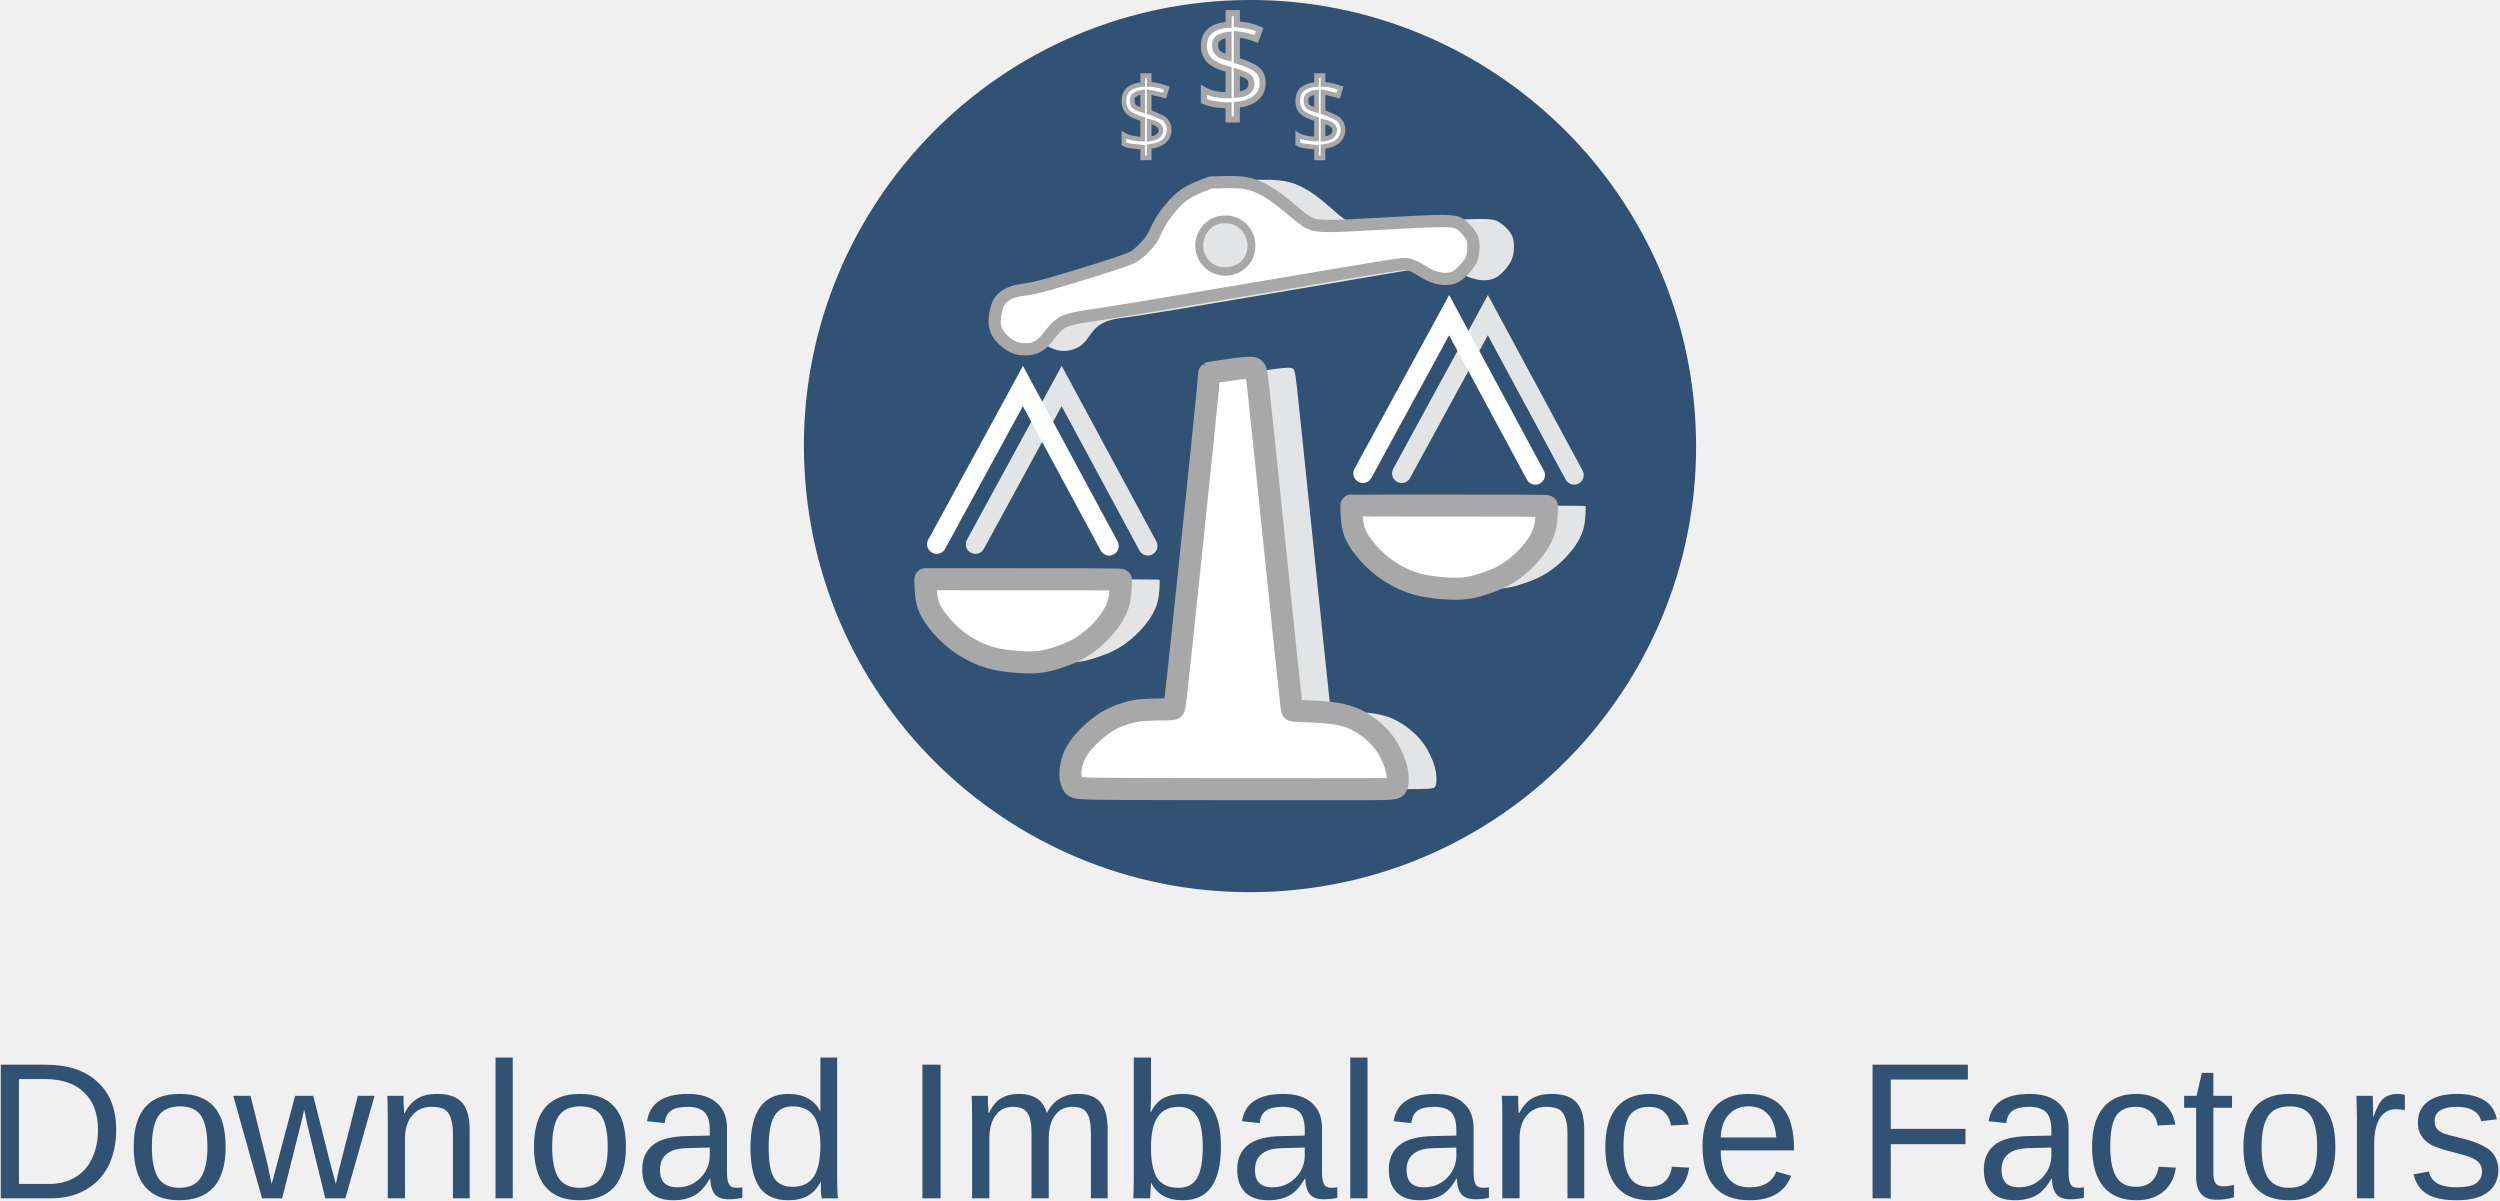
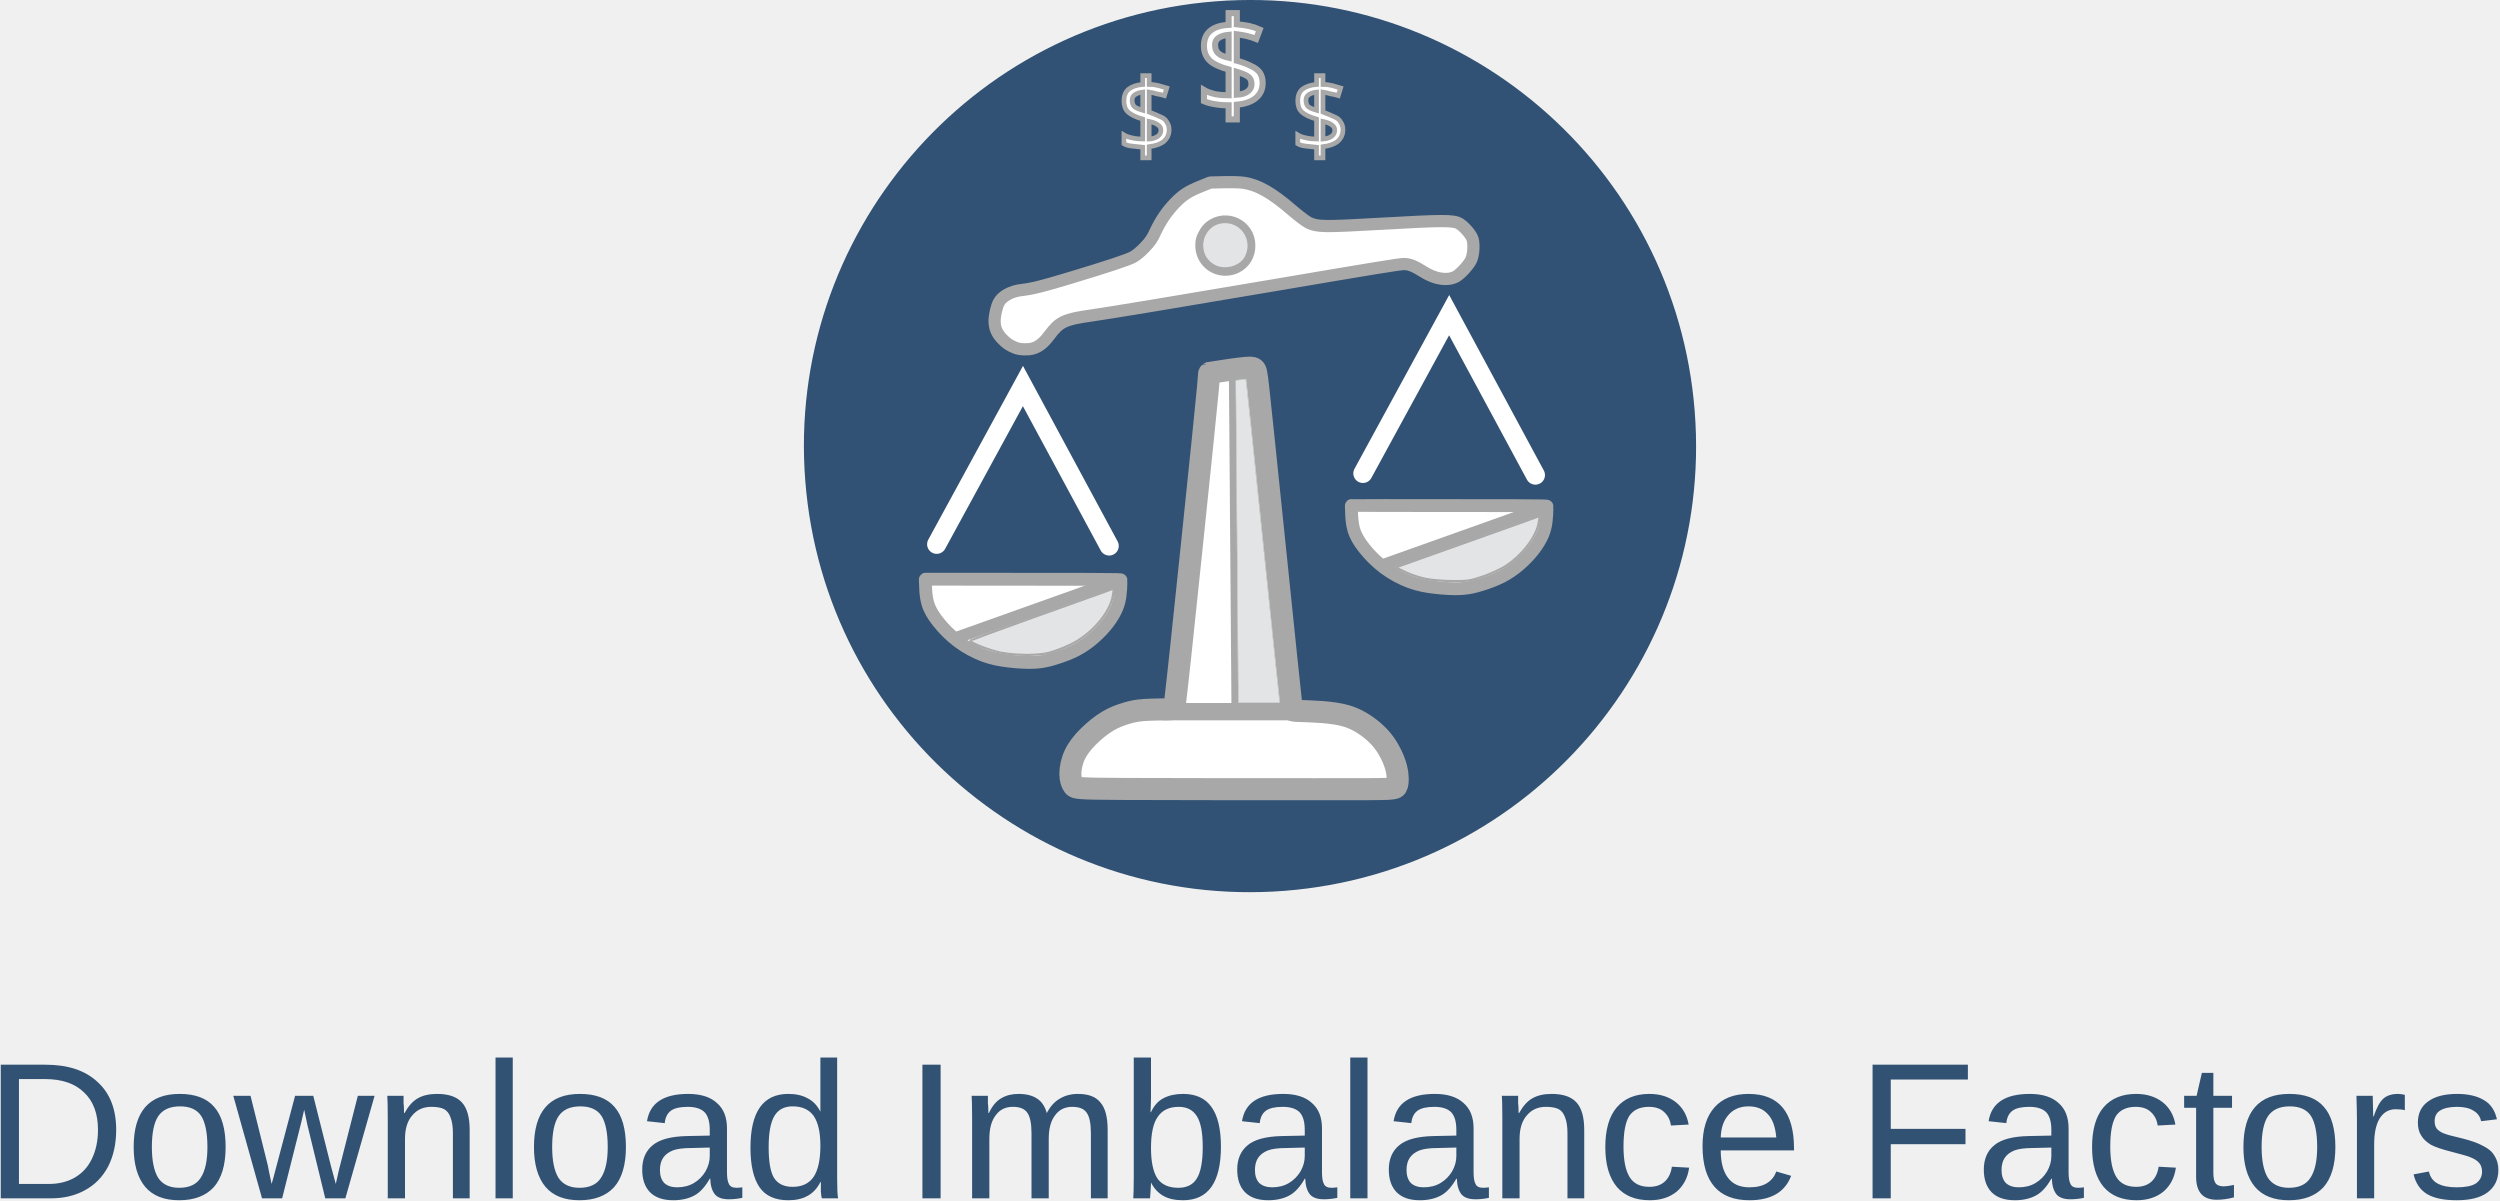
<svg xmlns="http://www.w3.org/2000/svg" width="81.555mm" height="39.169mm" viewBox="0 0 81.555 39.169" version="1.1" id="svg1738">
  <defs id="defs1732">
    <clipPath clipPathUnits="userSpaceOnUse" id="clipPath835">
      <path d="M 0,61.228 H 224.503 V 0 H 0 Z" id="path833" />
    </clipPath>
    <clipPath clipPathUnits="userSpaceOnUse" id="clipPath843">
      <path d="M 0,61.228 H 224.503 V 0 H 0 Z" id="path841" />
    </clipPath>
    <clipPath clipPathUnits="userSpaceOnUse" id="clipPath867">
      <path d="M 0,61.228 H 224.503 V 0 H 0 Z" id="path865" />
    </clipPath>
+     <clipPath clipPathUnits="userSpaceOnUse" id="clipPath835-0">
+       <path d="M 0,61.228 H 224.503 V 0 H 0 Z" id="path833-3" />
+     </clipPath>
+     <clipPath clipPathUnits="userSpaceOnUse" id="clipPath843-6">
+       <path d="M 0,61.228 H 224.503 V 0 H 0 Z" id="path841-1" />
+     </clipPath>
+     <clipPath clipPathUnits="userSpaceOnUse" id="clipPath867-2">
+       <path d="M 0,61.228 H 224.503 V 0 H 0 Z" id="path865-4" />
+     </clipPath>
  </defs>
  <g id="layer1" transform="translate(-105.8349,-140.5332)">
    <g id="g2371">
      <path style="opacity:1;fill:#d03d3d;fill-opacity:1;fill-rule:evenodd;stroke:none;stroke-width:0.179;stroke-linecap:round;stroke-linejoin:round;stroke-miterlimit:4;stroke-dasharray:none;stroke-dashoffset:0;stroke-opacity:1;paint-order:normal" d="" id="path2656" transform="scale(0.2645833)" />
-       <g id="Artboard" transform="matrix(0.2645833,0,0,0.2645833,133.6637,135.9896)">
- </g>
+       <g id="Artboard" transform="matrix(0.2645833,0,0,0.2645833,133.6637,135.9896)" />
      <g aria-label="Download Historical Wind Data" style="font-style:normal;font-variant:normal;font-weight:normal;font-stretch:normal;font-size:13.333px;line-height:1.25;font-family:Arial;-inkscape-font-specification:'Arial, Normal';font-variant-ligatures:normal;font-variant-caps:normal;font-variant-numeric:normal;font-feature-settings:normal;text-align:start;letter-spacing:0px;word-spacing:0px;writing-mode:lr-tb;text-anchor:start;fill:#000000;fill-opacity:1;stroke:none" id="text4854" transform="matrix(0.2645833,0,0,0.2645833,55.75732,106.2673)" />
-       <g id="g3056">
-         <g transform="translate(1.469367,-57.81506)" id="g3026">
-           <circle id="circle3-7-1" r="14.552" cy="-223.552" cx="-128.131" style="opacity:1;fill:#26486c;fill-opacity:0.941;stroke-width:0.265" transform="rotate(175.5357)" />
-           <g id="g2808" transform="translate(0,1.370164)">
-             <path style="fill:#e2e4e5;fill-opacity:1;stroke:none;stroke-width:0.265px;stroke-linecap:butt;stroke-linejoin:miter;stroke-opacity:1" d="m 97.77,47.599 c 0.819,-0.126 2.457,-0.378 3.335,-0.445 0.878,-0.067 0.996,0.051 1.11,0.61 0.114,0.559 0.224,1.559 0.884,7.927 0.66,6.368 1.868,18.098 2.484,24.004 0.616,5.906 0.64,5.985 0.673,6.044 0.034,0.059 0.077,0.098 0.386,0.122 0.309,0.024 0.884,0.031 1.691,0.067 0.807,0.035 1.847,0.098 2.776,0.24 0.929,0.142 1.748,0.362 2.635,0.838 0.887,0.476 1.822,1.193 2.523,1.996 0.701,0.803 1.158,1.685 1.44,2.385 0.281,0.7 0.387,1.218 0.437,1.627 0.05,0.409 0.045,0.71 0.019,0.933 -0.025,0.223 -0.07,0.367 -0.136,0.482 -0.067,0.114 -0.156,0.198 -0.935,0.24 -0.779,0.042 -2.239,0.042 -8.145,0.042 -5.906,0 -16.25,0 -21.557,-0.027 -5.307,-0.027 -5.575,-0.082 -5.787,-0.346 -0.213,-0.264 -0.37,-0.736 -0.37,-1.367 3.33e-4,-0.631 0.157,-1.416 0.496,-2.14 0.339,-0.724 0.859,-1.386 1.517,-2.043 0.658,-0.657 1.437,-1.296 2.184,-1.744 0.748,-0.449 1.457,-0.701 2.079,-0.89 0.622,-0.189 1.158,-0.315 2.023,-0.378 0.866,-0.063 2.095,-0.063 2.717,-0.079 0.622,-0.016 0.654,-0.047 0.699,-0.196 0.045,-0.149 0.112,-0.45 0.753,-6.459 0.641,-6.009 1.863,-17.769 2.487,-23.879 0.624,-6.11 0.652,-6.583 0.666,-6.87 0.014,-0.287 0.014,-0.387 0.028,-0.45 0.014,-0.063 0.041,-0.09 0.055,-0.103 0.014,-0.013 0.014,-0.013 0.833,-0.139 z" id="path2296-4" transform="matrix(0.2890335,0,0,0.2890335,117.0683,195.3485)" />
-             <path style="fill:none;fill-opacity:1;stroke:#e2e4e5;stroke-width:0.626;stroke-linecap:round;stroke-linejoin:miter;stroke-miterlimit:4;stroke-dasharray:none;stroke-opacity:1;paint-order:normal" d="m 136.186,214.733 2.813,-5.162 2.813,5.217" id="path2300-5" />
-             <path style="fill:none;fill-opacity:1;stroke:#e2e4e5;stroke-width:0.626;stroke-linecap:round;stroke-linejoin:miter;stroke-miterlimit:4;stroke-dasharray:none;stroke-opacity:1;paint-order:normal" d="m 150.09,212.421 2.813,-5.162 2.813,5.217" id="path2300-6-2" />
-             <g id="g2325-1" transform="matrix(0.2890335,0,0,0.2890335,117.049,193.8225)" style="fill:#e2e4e5;fill-opacity:1;stroke:none">
-               <path id="path2317-3" d="m 78.001,43.035 c -0.169,0.035 -0.508,0.106 -0.839,0.181 -0.331,0.075 -0.653,0.154 -0.961,0.193 -0.307,0.039 -0.598,0.039 -0.87,0.079 -0.272,0.039 -0.524,0.118 -0.807,0.244 -0.284,0.126 -0.598,0.299 -0.854,0.496 -0.256,0.197 -0.453,0.417 -0.591,0.654 -0.138,0.236 -0.217,0.488 -0.311,0.847 -0.095,0.359 -0.205,0.823 -0.213,1.311 -0.008,0.488 0.087,1 0.315,1.457 0.228,0.457 0.591,0.858 1.043,1.197 0.453,0.339 0.996,0.614 1.532,0.744 0.536,0.13 1.063,0.114 1.567,-0.016 0.504,-0.13 0.984,-0.374 1.35,-0.713 0.366,-0.339 0.618,-0.772 0.933,-1.189 0.315,-0.417 0.693,-0.819 1.24,-1.11 0.547,-0.291 1.264,-0.472 1.744,-0.547 0.48,-0.075 0.724,-0.043 6.616,-1.015 5.892,-0.971 17.452,-2.949 23.4,-3.959 5.947,-1.01 6.292,-1.054 6.641,-1.048 0.349,0.006 0.704,0.061 1.121,0.266 0.417,0.205 0.898,0.559 1.262,0.787 0.365,0.228 0.614,0.33 0.946,0.431 0.332,0.101 0.747,0.201 1.194,0.224 0.447,0.022 0.926,-0.033 1.353,-0.233 0.427,-0.199 0.803,-0.542 1.154,-0.936 0.351,-0.394 0.677,-0.84 0.852,-1.379 0.176,-0.54 0.202,-1.174 0.153,-1.671 -0.048,-0.496 -0.17,-0.855 -0.458,-1.244 -0.287,-0.39 -0.74,-0.811 -1.191,-1.093 -0.451,-0.281 -0.9,-0.423 -3.401,-0.331 -2.501,0.093 -7.051,0.419 -9.618,0.524 -2.567,0.104 -3.15,-0.014 -3.406,-0.073 -0.256,-0.059 -0.185,-0.059 -0.312,-0.108 -0.127,-0.049 -0.453,-0.147 -0.962,-0.525 -0.508,-0.378 -1.198,-1.034 -1.944,-1.655 -0.746,-0.621 -1.548,-1.205 -2.294,-1.626 -0.746,-0.42 -1.437,-0.677 -2.174,-0.819 -0.738,-0.142 -1.523,-0.17 -2.177,-0.178 -0.654,-0.008 -1.178,0.003 -1.531,0.047 -0.354,0.044 -0.537,0.122 -1.001,0.295 -0.464,0.173 -1.2,0.438 -1.788,0.739 -0.588,0.301 -1.034,0.643 -1.485,1.082 -0.451,0.439 -0.919,0.986 -1.309,1.518 -0.39,0.532 -0.705,1.051 -0.91,1.461 -0.205,0.41 -0.299,0.709 -0.441,1.004 -0.142,0.295 -0.331,0.587 -0.634,0.945 -0.303,0.359 -0.72,0.783 -1.087,1.094 -0.366,0.311 -0.681,0.508 -2.454,1.091 -1.773,0.583 -4.999,1.551 -6.613,2.035 -1.614,0.484 -1.614,0.484 -1.784,0.52 z" style="fill:#e2e4e5;fill-opacity:1;stroke:none;stroke-width:0.265px;stroke-linecap:butt;stroke-linejoin:miter;stroke-opacity:1" />
-             </g>
-             <path style="opacity:1;fill:#e2e4e5;fill-opacity:1;fill-rule:evenodd;stroke:none;stroke-width:0.05;stroke-linecap:round;stroke-linejoin:round;stroke-miterlimit:4;stroke-dasharray:none;stroke-dashoffset:0;stroke-opacity:1;paint-order:normal" d="m 138.754,208.315 c -0.194,-0.076 -0.306,-0.154 -0.455,-0.316 -0.156,-0.171 -0.223,-0.339 -0.223,-0.558 4.6e-4,-0.185 0.062,-0.457 0.136,-0.602 0.105,-0.205 0.403,-0.369 0.743,-0.408 0.356,-0.041 0.681,-0.122 1.606,-0.402 1.21,-0.366 1.845,-0.576 2.028,-0.672 0.099,-0.052 0.239,-0.168 0.378,-0.312 0.186,-0.194 0.242,-0.275 0.353,-0.513 0.169,-0.361 0.363,-0.648 0.625,-0.924 0.259,-0.272 0.438,-0.39 0.845,-0.555 l 0.319,-0.129 0.451,-0.011 c 0.274,-0.006 0.531,0.001 0.655,0.021 0.466,0.074 0.904,0.325 1.569,0.897 0.21,0.18 0.448,0.361 0.53,0.401 0.285,0.14 0.494,0.143 2.339,0.038 2.087,-0.119 2.401,-0.118 2.593,5.7e-4 0.163,0.1 0.385,0.364 0.424,0.503 0.052,0.185 0.026,0.522 -0.053,0.685 -0.08,0.166 -0.36,0.467 -0.501,0.538 -0.275,0.14 -0.669,0.08 -1.048,-0.16 -0.298,-0.189 -0.461,-0.254 -0.638,-0.254 -0.144,0 -0.976,0.136 -4.273,0.697 -2.972,0.506 -5.373,0.904 -5.927,0.982 -0.873,0.124 -1.037,0.202 -1.366,0.643 -0.189,0.254 -0.348,0.38 -0.546,0.434 -0.163,0.044 -0.42,0.034 -0.565,-0.023 z m 7.205,-2.632 c 0.273,-0.138 0.425,-0.391 0.425,-0.706 0,-0.653 -0.743,-1.014 -1.266,-0.616 -0.075,0.057 -0.15,0.152 -0.207,0.262 -0.075,0.145 -0.089,0.201 -0.089,0.358 0,0.458 0.378,0.813 0.834,0.783 0.105,-0.006 0.215,-0.036 0.303,-0.081 z" id="path2327-3" />
-             <path style="fill:#e2e4e5;fill-opacity:1;stroke:none;stroke-width:0.265;stroke-linecap:butt;stroke-linejoin:miter;stroke-miterlimit:4;stroke-dasharray:none;stroke-opacity:1" d="m 69.301,75.3 c 3.686,0 11.058,0 14.732,0.013 3.673,0.013 3.648,0.038 3.641,0.074 -0.007,0.037 0.005,0.083 -0.001,0.384 -0.006,0.3 -0.029,0.849 -0.094,1.355 -0.065,0.506 -0.171,0.966 -0.392,1.482 -0.221,0.516 -0.555,1.086 -1.002,1.665 -0.447,0.579 -1.006,1.165 -1.61,1.687 -0.604,0.522 -1.254,0.978 -1.971,1.349 -0.717,0.37 -1.5,0.654 -2.239,0.888 -0.739,0.235 -1.434,0.421 -2.326,0.478 -0.892,0.057 -1.98,-0.016 -2.97,-0.13 -0.99,-0.114 -1.881,-0.27 -2.844,-0.624 -0.963,-0.354 -1.999,-0.905 -2.904,-1.581 -0.905,-0.677 -1.679,-1.478 -2.262,-2.211 -0.583,-0.732 -0.976,-1.395 -1.185,-2.109 -0.209,-0.714 -0.234,-1.48 -0.249,-1.918 -0.015,-0.438 -0.021,-0.55 -0.024,-0.627 -0.003,-0.077 -0.003,-0.121 -0.003,-0.145 2.85e-4,-0.024 8.14e-4,-0.028 0.004,-0.03 0.003,-0.002 0.008,-9.93e-4 0.01,-6.58e-4 0.002,3.35e-4 0.002,3.88e-4 3.689,3.88e-4 z" id="path2338-9" transform="matrix(0.2890335,0,0,0.2890335,116.8557,194.1088)" />
-             <path style="fill:#e2e4e5;fill-opacity:1;stroke:none;stroke-width:0.265;stroke-linecap:butt;stroke-linejoin:miter;stroke-miterlimit:4;stroke-dasharray:none;stroke-opacity:1" d="m 69.301,75.3 c 3.686,0 11.058,0 14.732,0.013 3.673,0.013 3.648,0.038 3.641,0.074 -0.007,0.037 0.005,0.083 -0.001,0.384 -0.006,0.3 -0.029,0.849 -0.094,1.355 -0.065,0.506 -0.171,0.966 -0.392,1.482 -0.221,0.516 -0.555,1.086 -1.002,1.665 -0.447,0.579 -1.006,1.165 -1.61,1.687 -0.604,0.522 -1.254,0.978 -1.971,1.349 -0.717,0.37 -1.5,0.654 -2.239,0.888 -0.739,0.235 -1.434,0.421 -2.326,0.478 -0.892,0.057 -1.98,-0.016 -2.97,-0.13 -0.99,-0.114 -1.881,-0.27 -2.844,-0.624 -0.963,-0.354 -1.999,-0.905 -2.904,-1.581 -0.905,-0.677 -1.679,-1.478 -2.262,-2.211 -0.583,-0.732 -0.976,-1.395 -1.185,-2.109 -0.209,-0.714 -0.234,-1.48 -0.249,-1.918 -0.015,-0.438 -0.021,-0.55 -0.024,-0.627 -0.003,-0.077 -0.003,-0.121 -0.003,-0.145 2.85e-4,-0.024 8.14e-4,-0.028 0.004,-0.03 0.003,-0.002 0.008,-9.93e-4 0.01,-6.58e-4 0.002,3.35e-4 0.002,3.88e-4 3.689,3.88e-4 z" id="path2338-3-8" transform="matrix(0.2890335,0,0,0.2890335,130.7529,191.705)" />
-             <path style="fill:#ffffff;fill-opacity:1;stroke:#a8a8a8;stroke-width:2.488;stroke-linecap:butt;stroke-linejoin:miter;stroke-miterlimit:4;stroke-dasharray:none;stroke-opacity:1" d="m 97.77,47.599 c 0.819,-0.126 2.457,-0.378 3.335,-0.445 0.878,-0.067 0.996,0.051 1.11,0.61 0.114,0.559 0.224,1.559 0.884,7.927 0.66,6.368 1.868,18.098 2.484,24.004 0.616,5.906 0.64,5.985 0.673,6.044 0.034,0.059 0.077,0.098 0.386,0.122 0.309,0.024 0.884,0.031 1.691,0.067 0.807,0.035 1.847,0.098 2.776,0.24 0.929,0.142 1.748,0.362 2.635,0.838 0.887,0.476 1.822,1.193 2.523,1.996 0.701,0.803 1.158,1.685 1.44,2.385 0.281,0.7 0.387,1.218 0.437,1.627 0.05,0.409 0.045,0.71 0.019,0.933 -0.025,0.223 -0.07,0.367 -0.136,0.482 -0.067,0.114 -0.156,0.198 -0.935,0.24 -0.779,0.042 -2.239,0.042 -8.145,0.042 -5.906,0 -16.25,0 -21.557,-0.027 -5.307,-0.027 -5.575,-0.082 -5.787,-0.346 -0.213,-0.264 -0.37,-0.736 -0.37,-1.367 3.33e-4,-0.631 0.157,-1.416 0.496,-2.14 0.339,-0.724 0.859,-1.386 1.517,-2.043 0.658,-0.657 1.437,-1.296 2.184,-1.744 0.748,-0.449 1.457,-0.701 2.079,-0.89 0.622,-0.189 1.158,-0.315 2.023,-0.378 0.866,-0.063 2.095,-0.063 2.717,-0.079 0.622,-0.016 0.654,-0.047 0.699,-0.196 0.045,-0.149 0.112,-0.45 0.753,-6.459 0.641,-6.009 1.863,-17.769 2.487,-23.879 0.624,-6.11 0.652,-6.583 0.666,-6.87 0.014,-0.287 0.014,-0.387 0.028,-0.45 0.014,-0.063 0.041,-0.09 0.055,-0.103 0.014,-0.013 0.014,-0.013 0.833,-0.139 z" id="path2296" transform="matrix(0.2890335,0,0,0.2890335,115.8042,195.3485)" />
-             <path style="fill:none;fill-opacity:1;stroke:#ffffff;stroke-width:0.626;stroke-linecap:round;stroke-linejoin:miter;stroke-miterlimit:4;stroke-dasharray:none;stroke-opacity:1;paint-order:normal" d="m 134.922,214.733 2.813,-5.162 2.813,5.217" id="path2300" />
-             <path style="fill:none;fill-opacity:1;stroke:#ffffff;stroke-width:0.626;stroke-linecap:round;stroke-linejoin:miter;stroke-miterlimit:4;stroke-dasharray:none;stroke-opacity:1;paint-order:normal" d="m 148.826,212.421 2.813,-5.162 2.813,5.217" id="path2300-6" />
-             <path style="opacity:1;fill:#ffffff;fill-opacity:1;fill-rule:evenodd;stroke:#a8a8a8;stroke-width:0.398;stroke-linecap:round;stroke-linejoin:round;stroke-miterlimit:4;stroke-dasharray:none;stroke-dashoffset:0;stroke-opacity:1;paint-order:normal" d="m 137.49,208.323 c -0.194,-0.076 -0.306,-0.154 -0.455,-0.316 -0.156,-0.171 -0.223,-0.339 -0.223,-0.558 4.6e-4,-0.185 0.062,-0.457 0.136,-0.602 0.105,-0.205 0.403,-0.369 0.743,-0.408 0.356,-0.041 0.681,-0.122 1.606,-0.402 1.21,-0.366 1.845,-0.576 2.028,-0.672 0.099,-0.052 0.239,-0.168 0.378,-0.312 0.186,-0.194 0.242,-0.275 0.353,-0.513 0.169,-0.361 0.363,-0.648 0.625,-0.924 0.259,-0.272 0.438,-0.39 0.845,-0.555 l 0.319,-0.129 0.451,-0.011 c 0.274,-0.006 0.531,0.001 0.655,0.021 0.466,0.074 0.904,0.325 1.569,0.897 0.21,0.18 0.448,0.361 0.53,0.401 0.285,0.14 0.494,0.143 2.339,0.038 2.087,-0.119 2.401,-0.118 2.593,5.8e-4 0.162,0.1 0.385,0.364 0.424,0.503 0.052,0.185 0.026,0.522 -0.053,0.685 -0.08,0.166 -0.36,0.467 -0.501,0.538 -0.275,0.14 -0.669,0.08 -1.048,-0.16 -0.298,-0.189 -0.461,-0.254 -0.638,-0.254 -0.144,0 -0.976,0.136 -4.273,0.697 -2.972,0.506 -5.373,0.904 -5.927,0.982 -0.873,0.124 -1.037,0.202 -1.366,0.643 -0.189,0.254 -0.348,0.38 -0.546,0.434 -0.163,0.044 -0.42,0.034 -0.565,-0.023 z m 7.205,-2.632 c 0.273,-0.138 0.425,-0.391 0.425,-0.706 0,-0.653 -0.743,-1.014 -1.266,-0.616 -0.075,0.057 -0.15,0.152 -0.207,0.262 -0.075,0.145 -0.089,0.201 -0.089,0.358 0,0.458 0.378,0.813 0.834,0.783 0.105,-0.006 0.215,-0.036 0.303,-0.081 z" id="path2327" />
-             <path style="fill:#ffffff;fill-opacity:1;stroke:#a8a8a8;stroke-width:2.488;stroke-linecap:butt;stroke-linejoin:miter;stroke-miterlimit:4;stroke-dasharray:none;stroke-opacity:1" d="m 69.301,75.3 c 3.686,0 11.058,0 14.732,0.013 3.673,0.013 3.648,0.038 3.641,0.074 -0.007,0.037 0.005,0.083 -0.001,0.384 -0.006,0.3 -0.029,0.849 -0.094,1.355 -0.065,0.506 -0.171,0.966 -0.392,1.482 -0.221,0.516 -0.555,1.086 -1.002,1.665 -0.447,0.579 -1.006,1.165 -1.61,1.687 -0.604,0.522 -1.254,0.978 -1.971,1.349 -0.717,0.37 -1.5,0.654 -2.239,0.888 -0.739,0.235 -1.434,0.421 -2.326,0.478 -0.892,0.057 -1.98,-0.016 -2.97,-0.13 -0.99,-0.114 -1.881,-0.27 -2.844,-0.624 -0.963,-0.354 -1.999,-0.905 -2.904,-1.581 -0.905,-0.677 -1.679,-1.478 -2.262,-2.211 -0.583,-0.732 -0.976,-1.395 -1.185,-2.109 -0.209,-0.714 -0.234,-1.48 -0.249,-1.918 -0.015,-0.438 -0.021,-0.55 -0.024,-0.627 -0.003,-0.077 -0.003,-0.121 -0.003,-0.145 2.85e-4,-0.024 8.14e-4,-0.028 0.004,-0.03 0.003,-0.002 0.008,-9.93e-4 0.01,-6.58e-4 0.002,3.35e-4 0.002,3.88e-4 3.689,3.88e-4 z" id="path2338" transform="matrix(0.2890335,0,0,0.2890335,115.5916,194.1088)" />
-             <path style="fill:#ffffff;fill-opacity:1;stroke:#a8a8a8;stroke-width:2.488;stroke-linecap:butt;stroke-linejoin:miter;stroke-miterlimit:4;stroke-dasharray:none;stroke-opacity:1" d="m 69.301,75.3 c 3.686,0 11.058,0 14.732,0.013 3.673,0.013 3.648,0.038 3.641,0.074 -0.007,0.037 0.005,0.083 -0.001,0.384 -0.006,0.3 -0.029,0.849 -0.094,1.355 -0.065,0.506 -0.171,0.966 -0.392,1.482 -0.221,0.516 -0.555,1.086 -1.002,1.665 -0.447,0.579 -1.006,1.165 -1.61,1.687 -0.604,0.522 -1.254,0.978 -1.971,1.349 -0.717,0.37 -1.5,0.654 -2.239,0.888 -0.739,0.235 -1.434,0.421 -2.326,0.478 -0.892,0.057 -1.98,-0.016 -2.97,-0.13 -0.99,-0.114 -1.881,-0.27 -2.844,-0.624 -0.963,-0.354 -1.999,-0.905 -2.904,-1.581 -0.905,-0.677 -1.679,-1.478 -2.262,-2.211 -0.583,-0.732 -0.976,-1.395 -1.185,-2.109 -0.209,-0.714 -0.234,-1.48 -0.249,-1.918 -0.015,-0.438 -0.021,-0.55 -0.024,-0.627 -0.003,-0.077 -0.003,-0.121 -0.003,-0.145 2.85e-4,-0.024 8.14e-4,-0.028 0.004,-0.03 0.003,-0.002 0.008,-9.93e-4 0.01,-6.58e-4 0.002,3.35e-4 0.002,3.88e-4 3.689,3.88e-4 z" id="path2338-3" transform="matrix(0.2890335,0,0,0.2890335,129.4888,191.705)" />
-             <path id="path2654" d="m 144.18,205.712 c -0.366,-0.08 -0.61,-0.41 -0.586,-0.793 0.016,-0.247 0.192,-0.505 0.422,-0.618 0.112,-0.055 0.13,-0.058 0.316,-0.058 0.184,0 0.204,0.004 0.317,0.057 0.312,0.148 0.478,0.459 0.425,0.798 -0.05,0.322 -0.281,0.558 -0.606,0.62 -0.118,0.022 -0.162,0.021 -0.288,-0.006 z" style="opacity:1;fill:none;fill-opacity:1;fill-rule:evenodd;stroke:none;stroke-width:0.018;stroke-linecap:round;stroke-linejoin:round;stroke-miterlimit:4;stroke-dasharray:none;stroke-dashoffset:0;stroke-opacity:1;paint-order:normal" />
-             <path id="path2658" d="m 143.965,205.601 c -0.628,-0.383 -0.356,-1.354 0.377,-1.343 0.55,0.008 0.89,0.592 0.634,1.088 -0.169,0.326 -0.682,0.456 -1.011,0.255 z" style="opacity:1;fill:#e2e4e5;fill-opacity:1;fill-rule:evenodd;stroke:none;stroke-width:0.051;stroke-linecap:round;stroke-linejoin:round;stroke-miterlimit:4;stroke-dasharray:none;stroke-dashoffset:0;stroke-opacity:1;paint-order:normal" />
-           </g>
-           <g id="g2790" transform="matrix(1.226054,0,0,1.226054,-32.80601,-44.96974)">
-             <text id="text2712" y="202.5" x="146.238" style="font-style:normal;font-variant:normal;font-weight:normal;font-stretch:normal;font-size:2.677px;line-height:1.25;font-family:'Times New Roman';-inkscape-font-specification:'Times New Roman, Normal';font-variant-ligatures:normal;font-variant-caps:normal;font-variant-numeric:normal;font-feature-settings:normal;text-align:start;letter-spacing:0px;word-spacing:0px;writing-mode:lr-tb;text-anchor:start;fill:#ffffff;fill-opacity:1;stroke:#a8a8a8;stroke-width:0.125;stroke-opacity:1" xml:space="preserve">
-               <tspan style="font-style:normal;font-variant:normal;font-weight:normal;font-stretch:normal;font-size:2.677px;font-family:'Eras Demi ITC';-inkscape-font-specification:'Eras Demi ITC, Normal';font-variant-ligatures:normal;font-variant-caps:normal;font-variant-numeric:normal;font-feature-settings:normal;text-align:start;writing-mode:lr-tb;text-anchor:start;fill:#ffffff;fill-opacity:1;stroke:#a8a8a8;stroke-width:0.125;stroke-opacity:1" y="202.5" x="146.238" id="tspan2710">$</tspan>
-             </text>
-             <text id="text2712-2" y="201.433" x="143.697" style="font-style:normal;font-variant:normal;font-weight:normal;font-stretch:normal;font-size:3.447px;line-height:1.25;font-family:'Times New Roman';-inkscape-font-specification:'Times New Roman, Normal';font-variant-ligatures:normal;font-variant-caps:normal;font-variant-numeric:normal;font-feature-settings:normal;text-align:start;letter-spacing:0px;word-spacing:0px;writing-mode:lr-tb;text-anchor:start;fill:#ffffff;fill-opacity:1;stroke:#a8a8a8;stroke-width:0.162;stroke-opacity:1" xml:space="preserve">
-               <tspan style="font-style:normal;font-variant:normal;font-weight:normal;font-stretch:normal;font-size:3.447px;font-family:'Eras Demi ITC';-inkscape-font-specification:'Eras Demi ITC, Normal';font-variant-ligatures:normal;font-variant-caps:normal;font-variant-numeric:normal;font-feature-settings:normal;text-align:start;writing-mode:lr-tb;text-anchor:start;fill:#ffffff;fill-opacity:1;stroke:#a8a8a8;stroke-width:0.162;stroke-opacity:1" y="201.433" x="143.697" id="tspan2710-2">$</tspan>
-             </text>
-             <text id="text2712-8" y="202.5" x="141.612" style="font-style:normal;font-variant:normal;font-weight:normal;font-stretch:normal;font-size:2.677px;line-height:1.25;font-family:'Times New Roman';-inkscape-font-specification:'Times New Roman, Normal';font-variant-ligatures:normal;font-variant-caps:normal;font-variant-numeric:normal;font-feature-settings:normal;text-align:start;letter-spacing:0px;word-spacing:0px;writing-mode:lr-tb;text-anchor:start;fill:#ffffff;fill-opacity:1;stroke:#a8a8a8;stroke-width:0.125;stroke-opacity:1" xml:space="preserve">
-               <tspan style="font-style:normal;font-variant:normal;font-weight:normal;font-stretch:normal;font-size:2.677px;font-family:'Eras Demi ITC';-inkscape-font-specification:'Eras Demi ITC, Normal';font-variant-ligatures:normal;font-variant-caps:normal;font-variant-numeric:normal;font-feature-settings:normal;text-align:start;writing-mode:lr-tb;text-anchor:start;fill:#ffffff;fill-opacity:1;stroke:#a8a8a8;stroke-width:0.125;stroke-opacity:1" y="202.5" x="141.612" id="tspan2710-1">$</tspan>
-             </text>
-           </g>
-         </g>
-         <text x="105.345" y="179.628" id="text846" style="font-style:normal;font-variant:normal;font-weight:normal;font-stretch:normal;font-size:6.35px;line-height:1.25;font-family:Arial;-inkscape-font-specification:'Arial, Normal';font-variant-ligatures:normal;font-variant-caps:normal;font-variant-numeric:normal;font-feature-settings:normal;text-align:start;letter-spacing:0px;word-spacing:0px;writing-mode:lr-tb;text-anchor:start;fill:#27496d;fill-opacity:0.941;stroke:none;stroke-width:0.265" xml:space="preserve">
-           <tspan style="stroke-width:0.265" y="179.628" x="105.345" id="tspan844">Download Imbalance Factors</tspan>
+       <circle id="circle3-7-1" r="14.552" cy="-166.027" cx="-134.096" style="opacity:1;fill:#26486c;fill-opacity:0.941;stroke-width:0.265" transform="rotate(175.5357)" />
+       <path transform="matrix(0.2890335,0,0,0.2890335,117.2736,138.9036)" id="path2296" d="m 97.77,47.599 c 0.819,-0.126 2.457,-0.378 3.335,-0.445 0.878,-0.067 0.996,0.051 1.11,0.61 0.114,0.559 0.224,1.559 0.884,7.927 0.66,6.368 1.868,18.098 2.484,24.004 0.616,5.906 0.64,5.985 0.673,6.044 0.034,0.059 0.077,0.098 0.386,0.122 0.309,0.024 0.884,0.031 1.691,0.067 0.807,0.035 1.847,0.098 2.776,0.24 0.929,0.142 1.748,0.362 2.635,0.838 0.887,0.476 1.822,1.193 2.523,1.996 0.701,0.803 1.158,1.685 1.44,2.385 0.281,0.7 0.387,1.218 0.437,1.627 0.05,0.409 0.045,0.71 0.019,0.933 -0.025,0.223 -0.07,0.367 -0.136,0.482 -0.067,0.114 -0.156,0.198 -0.935,0.24 -0.779,0.042 -2.239,0.042 -8.145,0.042 -5.906,0 -16.25,0 -21.557,-0.027 -5.307,-0.027 -5.575,-0.082 -5.787,-0.346 -0.213,-0.264 -0.37,-0.736 -0.37,-1.367 3.33e-4,-0.631 0.157,-1.416 0.496,-2.14 0.339,-0.724 0.859,-1.386 1.517,-2.043 0.658,-0.657 1.437,-1.296 2.184,-1.744 0.748,-0.449 1.457,-0.701 2.079,-0.89 0.622,-0.189 1.158,-0.315 2.023,-0.378 0.866,-0.063 2.095,-0.063 2.717,-0.079 0.622,-0.016 0.654,-0.047 0.699,-0.196 0.045,-0.149 0.112,-0.45 0.753,-6.459 0.641,-6.009 1.863,-17.769 2.487,-23.879 0.624,-6.11 0.652,-6.583 0.666,-6.87 0.014,-0.287 0.014,-0.387 0.028,-0.45 0.014,-0.063 0.041,-0.09 0.055,-0.103 0.014,-0.013 0.014,-0.013 0.833,-0.139 z" style="fill:#ffffff;fill-opacity:1;stroke:#a8a8a8;stroke-width:2.488;stroke-linecap:butt;stroke-linejoin:miter;stroke-miterlimit:4;stroke-dasharray:none;stroke-opacity:1" />
+       <path id="path2300" d="m 136.392,158.288 2.813,-5.162 2.813,5.217" style="fill:none;fill-opacity:1;stroke:#ffffff;stroke-width:0.626;stroke-linecap:round;stroke-linejoin:miter;stroke-miterlimit:4;stroke-dasharray:none;stroke-opacity:1;paint-order:normal" />
+       <path id="path2300-6" d="m 150.296,155.976 2.813,-5.162 2.813,5.217" style="fill:none;fill-opacity:1;stroke:#ffffff;stroke-width:0.626;stroke-linecap:round;stroke-linejoin:miter;stroke-miterlimit:4;stroke-dasharray:none;stroke-opacity:1;paint-order:normal" />
+       <path id="path2327" d="m 138.959,151.879 c -0.194,-0.076 -0.306,-0.154 -0.455,-0.316 -0.156,-0.171 -0.223,-0.339 -0.223,-0.558 4.6e-4,-0.185 0.062,-0.457 0.136,-0.602 0.105,-0.205 0.403,-0.369 0.743,-0.408 0.356,-0.041 0.681,-0.122 1.606,-0.402 1.21,-0.366 1.845,-0.576 2.028,-0.672 0.099,-0.052 0.239,-0.168 0.378,-0.312 0.186,-0.194 0.242,-0.275 0.353,-0.513 0.169,-0.361 0.363,-0.648 0.625,-0.924 0.259,-0.272 0.438,-0.39 0.845,-0.555 l 0.319,-0.129 0.451,-0.011 c 0.274,-0.006 0.531,0.001 0.655,0.021 0.466,0.074 0.904,0.325 1.569,0.897 0.21,0.18 0.448,0.361 0.53,0.401 0.285,0.14 0.494,0.143 2.339,0.038 2.087,-0.119 2.401,-0.118 2.593,5.8e-4 0.162,0.1 0.385,0.364 0.424,0.503 0.052,0.185 0.026,0.522 -0.053,0.685 -0.08,0.166 -0.36,0.467 -0.501,0.538 -0.275,0.14 -0.669,0.08 -1.048,-0.16 -0.298,-0.189 -0.461,-0.254 -0.638,-0.254 -0.144,0 -0.976,0.136 -4.273,0.697 -2.972,0.506 -5.373,0.904 -5.927,0.982 -0.873,0.124 -1.037,0.202 -1.366,0.643 -0.189,0.254 -0.348,0.38 -0.546,0.434 -0.163,0.044 -0.42,0.034 -0.565,-0.023 z m 7.205,-2.632 c 0.273,-0.138 0.425,-0.391 0.425,-0.706 0,-0.653 -0.743,-1.014 -1.266,-0.616 -0.075,0.057 -0.15,0.152 -0.207,0.262 -0.075,0.145 -0.089,0.201 -0.089,0.358 0,0.458 0.378,0.813 0.834,0.783 0.105,-0.006 0.215,-0.036 0.303,-0.081 z" style="opacity:1;fill:#ffffff;fill-opacity:1;fill-rule:evenodd;stroke:#a8a8a8;stroke-width:0.398;stroke-linecap:round;stroke-linejoin:round;stroke-miterlimit:4;stroke-dasharray:none;stroke-dashoffset:0;stroke-opacity:1;paint-order:normal" />
+       <path transform="matrix(0.2890335,0,0,0.2890335,117.061,137.6639)" id="path2338" d="m 69.301,75.3 c 3.686,0 11.058,0 14.732,0.013 3.673,0.013 3.648,0.038 3.641,0.074 -0.007,0.037 0.005,0.083 -0.001,0.384 -0.006,0.3 -0.029,0.849 -0.094,1.355 -0.065,0.506 -0.171,0.966 -0.392,1.482 -0.221,0.516 -0.555,1.086 -1.002,1.665 -0.447,0.579 -1.006,1.165 -1.61,1.687 -0.604,0.522 -1.254,0.978 -1.971,1.349 -0.717,0.37 -1.5,0.654 -2.239,0.888 -0.739,0.235 -1.434,0.421 -2.326,0.478 -0.892,0.057 -1.98,-0.016 -2.97,-0.13 -0.99,-0.114 -1.881,-0.27 -2.844,-0.624 -0.963,-0.354 -1.999,-0.905 -2.904,-1.581 -0.905,-0.677 -1.679,-1.478 -2.262,-2.211 -0.583,-0.732 -0.976,-1.395 -1.185,-2.109 -0.209,-0.714 -0.234,-1.48 -0.249,-1.918 -0.015,-0.438 -0.021,-0.55 -0.024,-0.627 -0.003,-0.077 -0.003,-0.121 -0.003,-0.145 2.85e-4,-0.024 8.14e-4,-0.028 0.004,-0.03 0.003,-0.002 0.008,-9.93e-4 0.01,-6.58e-4 0.002,3.35e-4 0.002,3.88e-4 3.689,3.88e-4 z" style="fill:#ffffff;fill-opacity:1;stroke:#a8a8a8;stroke-width:1.45;stroke-linecap:butt;stroke-linejoin:miter;stroke-miterlimit:4;stroke-dasharray:none;stroke-opacity:1" />
+       <path transform="matrix(0.2890335,0,0,0.2890335,130.9582,135.2601)" id="path2338-3" d="m 69.301,75.3 c 3.686,0 11.058,0 14.732,0.013 3.673,0.013 3.648,0.038 3.641,0.074 -0.007,0.037 0.005,0.083 -0.001,0.384 -0.006,0.3 -0.029,0.849 -0.094,1.355 -0.065,0.506 -0.171,0.966 -0.392,1.482 -0.221,0.516 -0.555,1.086 -1.002,1.665 -0.447,0.579 -1.006,1.165 -1.61,1.687 -0.604,0.522 -1.254,0.978 -1.971,1.349 -0.717,0.37 -1.5,0.654 -2.239,0.888 -0.739,0.235 -1.434,0.421 -2.326,0.478 -0.892,0.057 -1.98,-0.016 -2.97,-0.13 -0.99,-0.114 -1.881,-0.27 -2.844,-0.624 -0.963,-0.354 -1.999,-0.905 -2.904,-1.581 -0.905,-0.677 -1.679,-1.478 -2.262,-2.211 -0.583,-0.732 -0.976,-1.395 -1.185,-2.109 -0.209,-0.714 -0.234,-1.48 -0.249,-1.918 -0.015,-0.438 -0.021,-0.55 -0.024,-0.627 -0.003,-0.077 -0.003,-0.121 -0.003,-0.145 2.85e-4,-0.024 8.14e-4,-0.028 0.004,-0.03 0.003,-0.002 0.008,-9.93e-4 0.01,-6.58e-4 0.002,3.35e-4 0.002,3.88e-4 3.689,3.88e-4 z" style="fill:#ffffff;fill-opacity:1;stroke:#a8a8a8;stroke-width:1.45;stroke-linecap:butt;stroke-linejoin:miter;stroke-miterlimit:4;stroke-dasharray:none;stroke-opacity:1" />
+       <path style="opacity:1;fill:none;fill-opacity:1;fill-rule:evenodd;stroke:none;stroke-width:0.018;stroke-linecap:round;stroke-linejoin:round;stroke-miterlimit:4;stroke-dasharray:none;stroke-dashoffset:0;stroke-opacity:1;paint-order:normal" d="m 145.65,149.267 c -0.366,-0.08 -0.61,-0.41 -0.586,-0.793 0.016,-0.247 0.192,-0.505 0.422,-0.618 0.112,-0.055 0.13,-0.058 0.316,-0.058 0.184,0 0.204,0.004 0.317,0.057 0.312,0.148 0.478,0.459 0.425,0.798 -0.05,0.322 -0.281,0.558 -0.606,0.62 -0.118,0.022 -0.162,0.021 -0.288,-0.006 z" id="path2654" />
+       <path style="opacity:1;fill:#e2e4e5;fill-opacity:1;fill-rule:evenodd;stroke:none;stroke-width:0.051;stroke-linecap:round;stroke-linejoin:round;stroke-miterlimit:4;stroke-dasharray:none;stroke-dashoffset:0;stroke-opacity:1;paint-order:normal" d="m 145.435,149.156 c -0.628,-0.383 -0.356,-1.354 0.377,-1.343 0.55,0.008 0.89,0.592 0.634,1.088 -0.169,0.326 -0.682,0.456 -1.011,0.255 z" id="path2658" />
+       <g id="g2790" transform="matrix(1.226054,0,0,1.226054,-31.33664,-102.7848)">
+         <text id="text2712" y="202.5" x="146.238" style="font-style:normal;font-variant:normal;font-weight:normal;font-stretch:normal;font-size:2.677px;line-height:1.25;font-family:'Times New Roman';-inkscape-font-specification:'Times New Roman, Normal';font-variant-ligatures:normal;font-variant-caps:normal;font-variant-numeric:normal;font-feature-settings:normal;text-align:start;letter-spacing:0px;word-spacing:0px;writing-mode:lr-tb;text-anchor:start;fill:#ffffff;fill-opacity:1;stroke:#a8a8a8;stroke-width:0.125;stroke-opacity:1" xml:space="preserve">
+           <tspan style="font-style:normal;font-variant:normal;font-weight:normal;font-stretch:normal;font-size:2.677px;font-family:'Eras Demi ITC';-inkscape-font-specification:'Eras Demi ITC, Normal';font-variant-ligatures:normal;font-variant-caps:normal;font-variant-numeric:normal;font-feature-settings:normal;text-align:start;writing-mode:lr-tb;text-anchor:start;fill:#ffffff;fill-opacity:1;stroke:#a8a8a8;stroke-width:0.125;stroke-opacity:1" y="202.5" x="146.238" id="tspan2710">$</tspan>
+         </text>
+         <text id="text2712-2" y="201.433" x="143.697" style="font-style:normal;font-variant:normal;font-weight:normal;font-stretch:normal;font-size:3.447px;line-height:1.25;font-family:'Times New Roman';-inkscape-font-specification:'Times New Roman, Normal';font-variant-ligatures:normal;font-variant-caps:normal;font-variant-numeric:normal;font-feature-settings:normal;text-align:start;letter-spacing:0px;word-spacing:0px;writing-mode:lr-tb;text-anchor:start;fill:#ffffff;fill-opacity:1;stroke:#a8a8a8;stroke-width:0.162;stroke-opacity:1" xml:space="preserve">
+           <tspan style="font-style:normal;font-variant:normal;font-weight:normal;font-stretch:normal;font-size:3.447px;font-family:'Eras Demi ITC';-inkscape-font-specification:'Eras Demi ITC, Normal';font-variant-ligatures:normal;font-variant-caps:normal;font-variant-numeric:normal;font-feature-settings:normal;text-align:start;writing-mode:lr-tb;text-anchor:start;fill:#ffffff;fill-opacity:1;stroke:#a8a8a8;stroke-width:0.162;stroke-opacity:1" y="201.433" x="143.697" id="tspan2710-2">$</tspan>
+         </text>
+         <text id="text2712-8" y="202.5" x="141.612" style="font-style:normal;font-variant:normal;font-weight:normal;font-stretch:normal;font-size:2.677px;line-height:1.25;font-family:'Times New Roman';-inkscape-font-specification:'Times New Roman, Normal';font-variant-ligatures:normal;font-variant-caps:normal;font-variant-numeric:normal;font-feature-settings:normal;text-align:start;letter-spacing:0px;word-spacing:0px;writing-mode:lr-tb;text-anchor:start;fill:#ffffff;fill-opacity:1;stroke:#a8a8a8;stroke-width:0.125;stroke-opacity:1" xml:space="preserve">
+           <tspan style="font-style:normal;font-variant:normal;font-weight:normal;font-stretch:normal;font-size:2.677px;font-family:'Eras Demi ITC';-inkscape-font-specification:'Eras Demi ITC, Normal';font-variant-ligatures:normal;font-variant-caps:normal;font-variant-numeric:normal;font-feature-settings:normal;text-align:start;writing-mode:lr-tb;text-anchor:start;fill:#ffffff;fill-opacity:1;stroke:#a8a8a8;stroke-width:0.125;stroke-opacity:1" y="202.5" x="141.612" id="tspan2710-1">$</tspan>
        </text>
      </g>
+       <text xml:space="preserve" style="font-style:normal;font-variant:normal;font-weight:normal;font-stretch:normal;font-size:6.35px;line-height:1.25;font-family:Arial;-inkscape-font-specification:'Arial, Normal';font-variant-ligatures:normal;font-variant-caps:normal;font-variant-numeric:normal;font-feature-settings:normal;text-align:start;letter-spacing:0px;word-spacing:0px;writing-mode:lr-tb;text-anchor:start;fill:#27496d;fill-opacity:0.941;stroke:none;stroke-width:0.265" id="text846" y="179.628" x="105.345">
+         <tspan id="tspan844" x="105.345" y="179.628" style="stroke-width:0.265">Download Imbalance Factors</tspan>
+       </text>
+       <path style="fill:none;stroke:#a8a8a8;stroke-width:0.265;stroke-linecap:round;stroke-linejoin:miter;stroke-opacity:1;stroke-miterlimit:4;stroke-dasharray:none" d="m 146.126,165.905 c -0.033,-4.098 -0.067,-8.197 -0.1,-12.294" id="path950" transform="matrix(0.825065,0,0,0.8759928,25.55374,18.31615)" />
+       <path style="fill:none;stroke:#a8a8a8;stroke-width:0.565;stroke-linecap:round;stroke-linejoin:miter;stroke-miterlimit:4;stroke-dasharray:none;stroke-opacity:1" d="m 148.097,163.85 c -1.414,0 -2.828,0 -4.243,0" id="path954" transform="translate(-0.03543527,-0.1002261)" />
+       <path style="opacity:1;fill:#e2e4e5;fill-opacity:1;fill-rule:evenodd;stroke:#a8a8a8;stroke-width:0.054;stroke-linecap:round;stroke-linejoin:round;stroke-miterlimit:4;stroke-dasharray:none;stroke-dashoffset:0;stroke-opacity:1;paint-order:normal" d="m 152.68,86.44 c -1.9e-4,-1.171 -0.255,-33.46 -0.285,-36.071 l -0.04,-3.478 0.613,-0.075 c 0.337,-0.041 0.622,-0.066 0.634,-0.054 0.041,0.041 0.419,3.61 1.981,18.701 1.701,16.437 2.124,20.493 2.181,20.913 l 0.037,0.268 h -2.561 -2.561 z" id="path958" transform="matrix(0.2645833,0,0,0.2645833,105.8349,140.5332)" />
+       <path style="fill:none;stroke:#a8a8a8;stroke-width:0.437;stroke-linecap:round;stroke-linejoin:miter;stroke-miterlimit:4;stroke-dasharray:none;stroke-opacity:1" d="m 156.382,157.051 c -1.871,0.713 -3.741,1.425 -5.613,2.138" id="path1084" transform="matrix(0.9457803,0,0,0.88512,8.344067,18.06812)" />
+       <path style="fill:none;stroke:#a8a8a8;stroke-width:0.437;stroke-linecap:round;stroke-linejoin:miter;stroke-miterlimit:4;stroke-dasharray:none;stroke-opacity:1" d="m 156.382,157.051 c -1.871,0.713 -3.741,1.425 -5.613,2.138" id="path1084-3" transform="matrix(0.9457804,0,0,0.88512,-5.604595,20.45422)" />
+       <path style="opacity:1;fill:#e2e4e5;fill-opacity:1;fill-rule:evenodd;stroke:#a8a8a8;stroke-width:0.27;stroke-linecap:round;stroke-linejoin:round;stroke-miterlimit:4;stroke-dasharray:none;stroke-dashoffset:0;stroke-opacity:1;paint-order:normal" d="m 175.912,71.398 c -0.716,-0.13 -1.871,-0.505 -2.568,-0.835 l -1.267,-0.599 7.211,-2.567 c 3.966,-1.412 7.965,-2.839 8.886,-3.172 l 1.675,-0.605 -0.119,0.764 c -0.273,1.76 -1.962,3.998 -4.074,5.398 -0.561,0.372 -1.807,0.947 -2.768,1.279 -1.59,0.548 -1.925,0.601 -3.712,0.588 -1.08,-0.008 -2.55,-0.121 -3.265,-0.25 z" id="path1124" transform="matrix(0.2645833,0,0,0.2645833,105.8349,140.5332)" />
+       <path style="opacity:1;fill:#e2e4e5;fill-opacity:1;fill-rule:evenodd;stroke:#a8a8a8;stroke-width:0.27;stroke-linecap:round;stroke-linejoin:round;stroke-miterlimit:4;stroke-dasharray:none;stroke-dashoffset:0;stroke-opacity:1;paint-order:normal" d="m 123.465,80.483 c -1.303,-0.235 -3.841,-1.215 -3.841,-1.482 0,-0.061 3.475,-1.348 7.723,-2.86 4.248,-1.512 8.235,-2.939 8.861,-3.172 l 1.137,-0.424 -0.126,0.855 c -0.321,2.174 -2.69,4.892 -5.343,6.131 -0.796,0.372 -1.942,0.803 -2.545,0.959 -1.35,0.347 -3.918,0.344 -5.865,-0.007 z" id="path1126" transform="matrix(0.2645833,0,0,0.2645833,105.8349,140.5332)" />
    </g>
  </g>
</svg>
